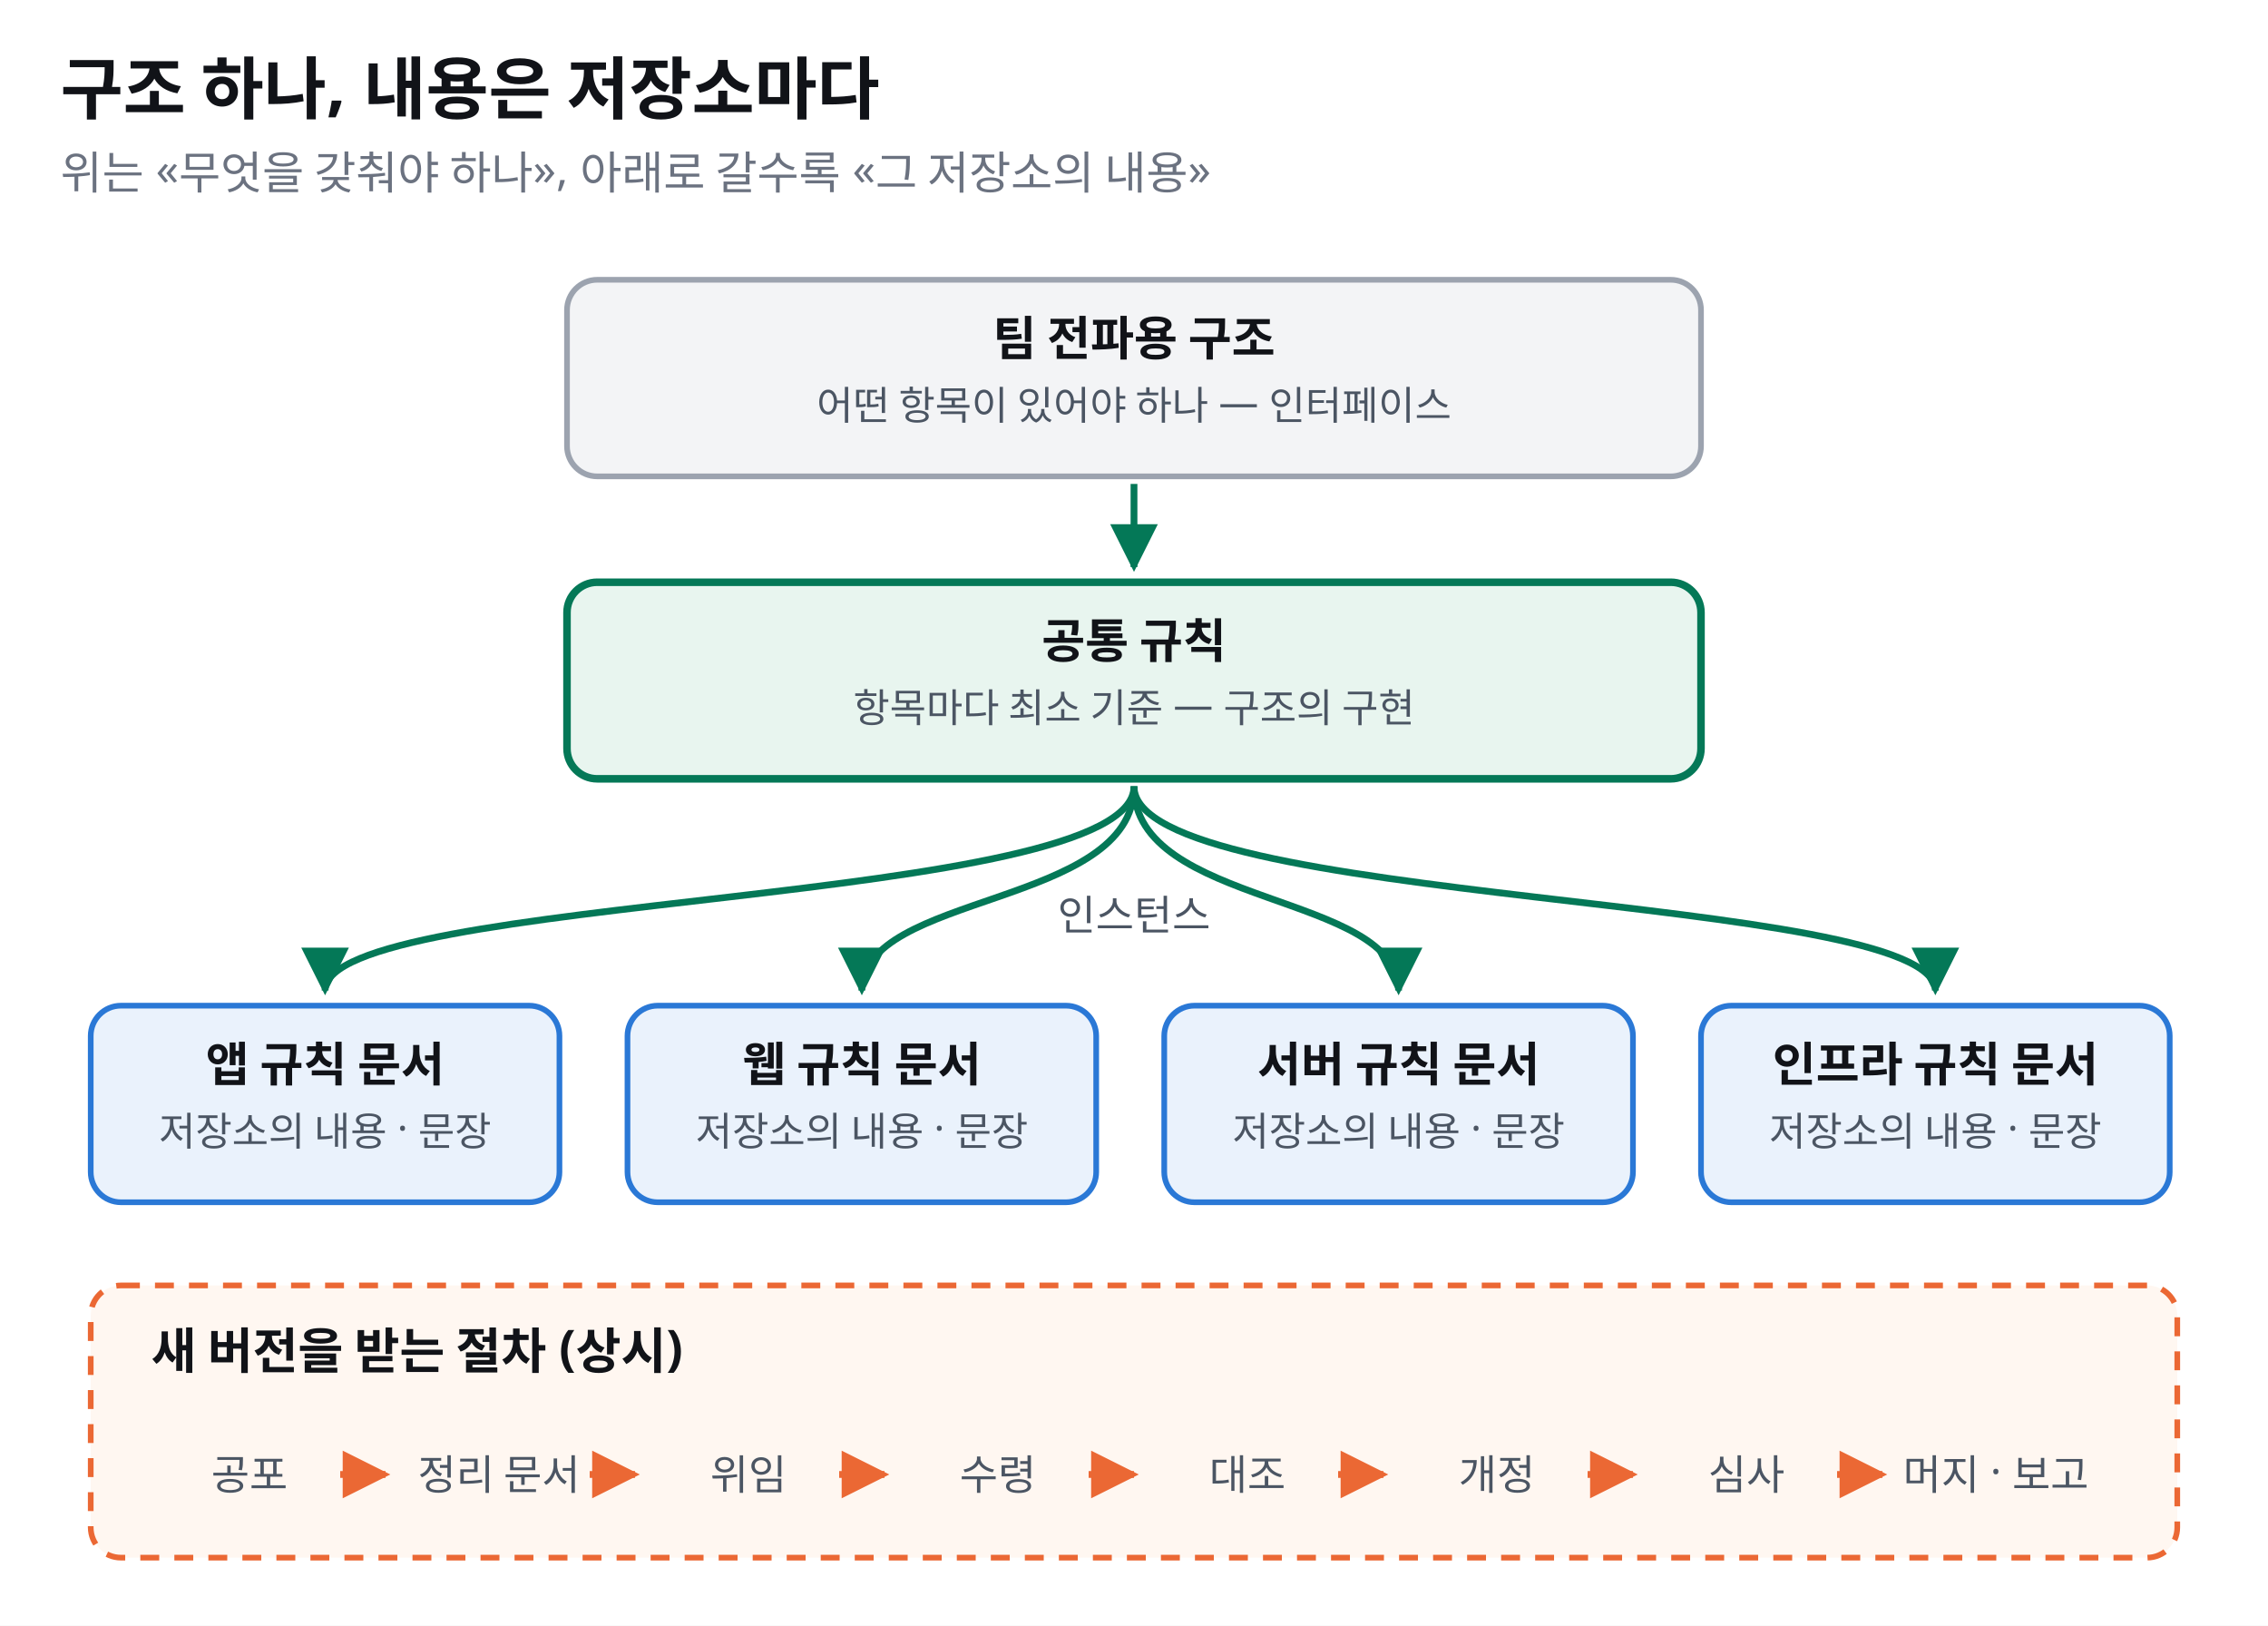
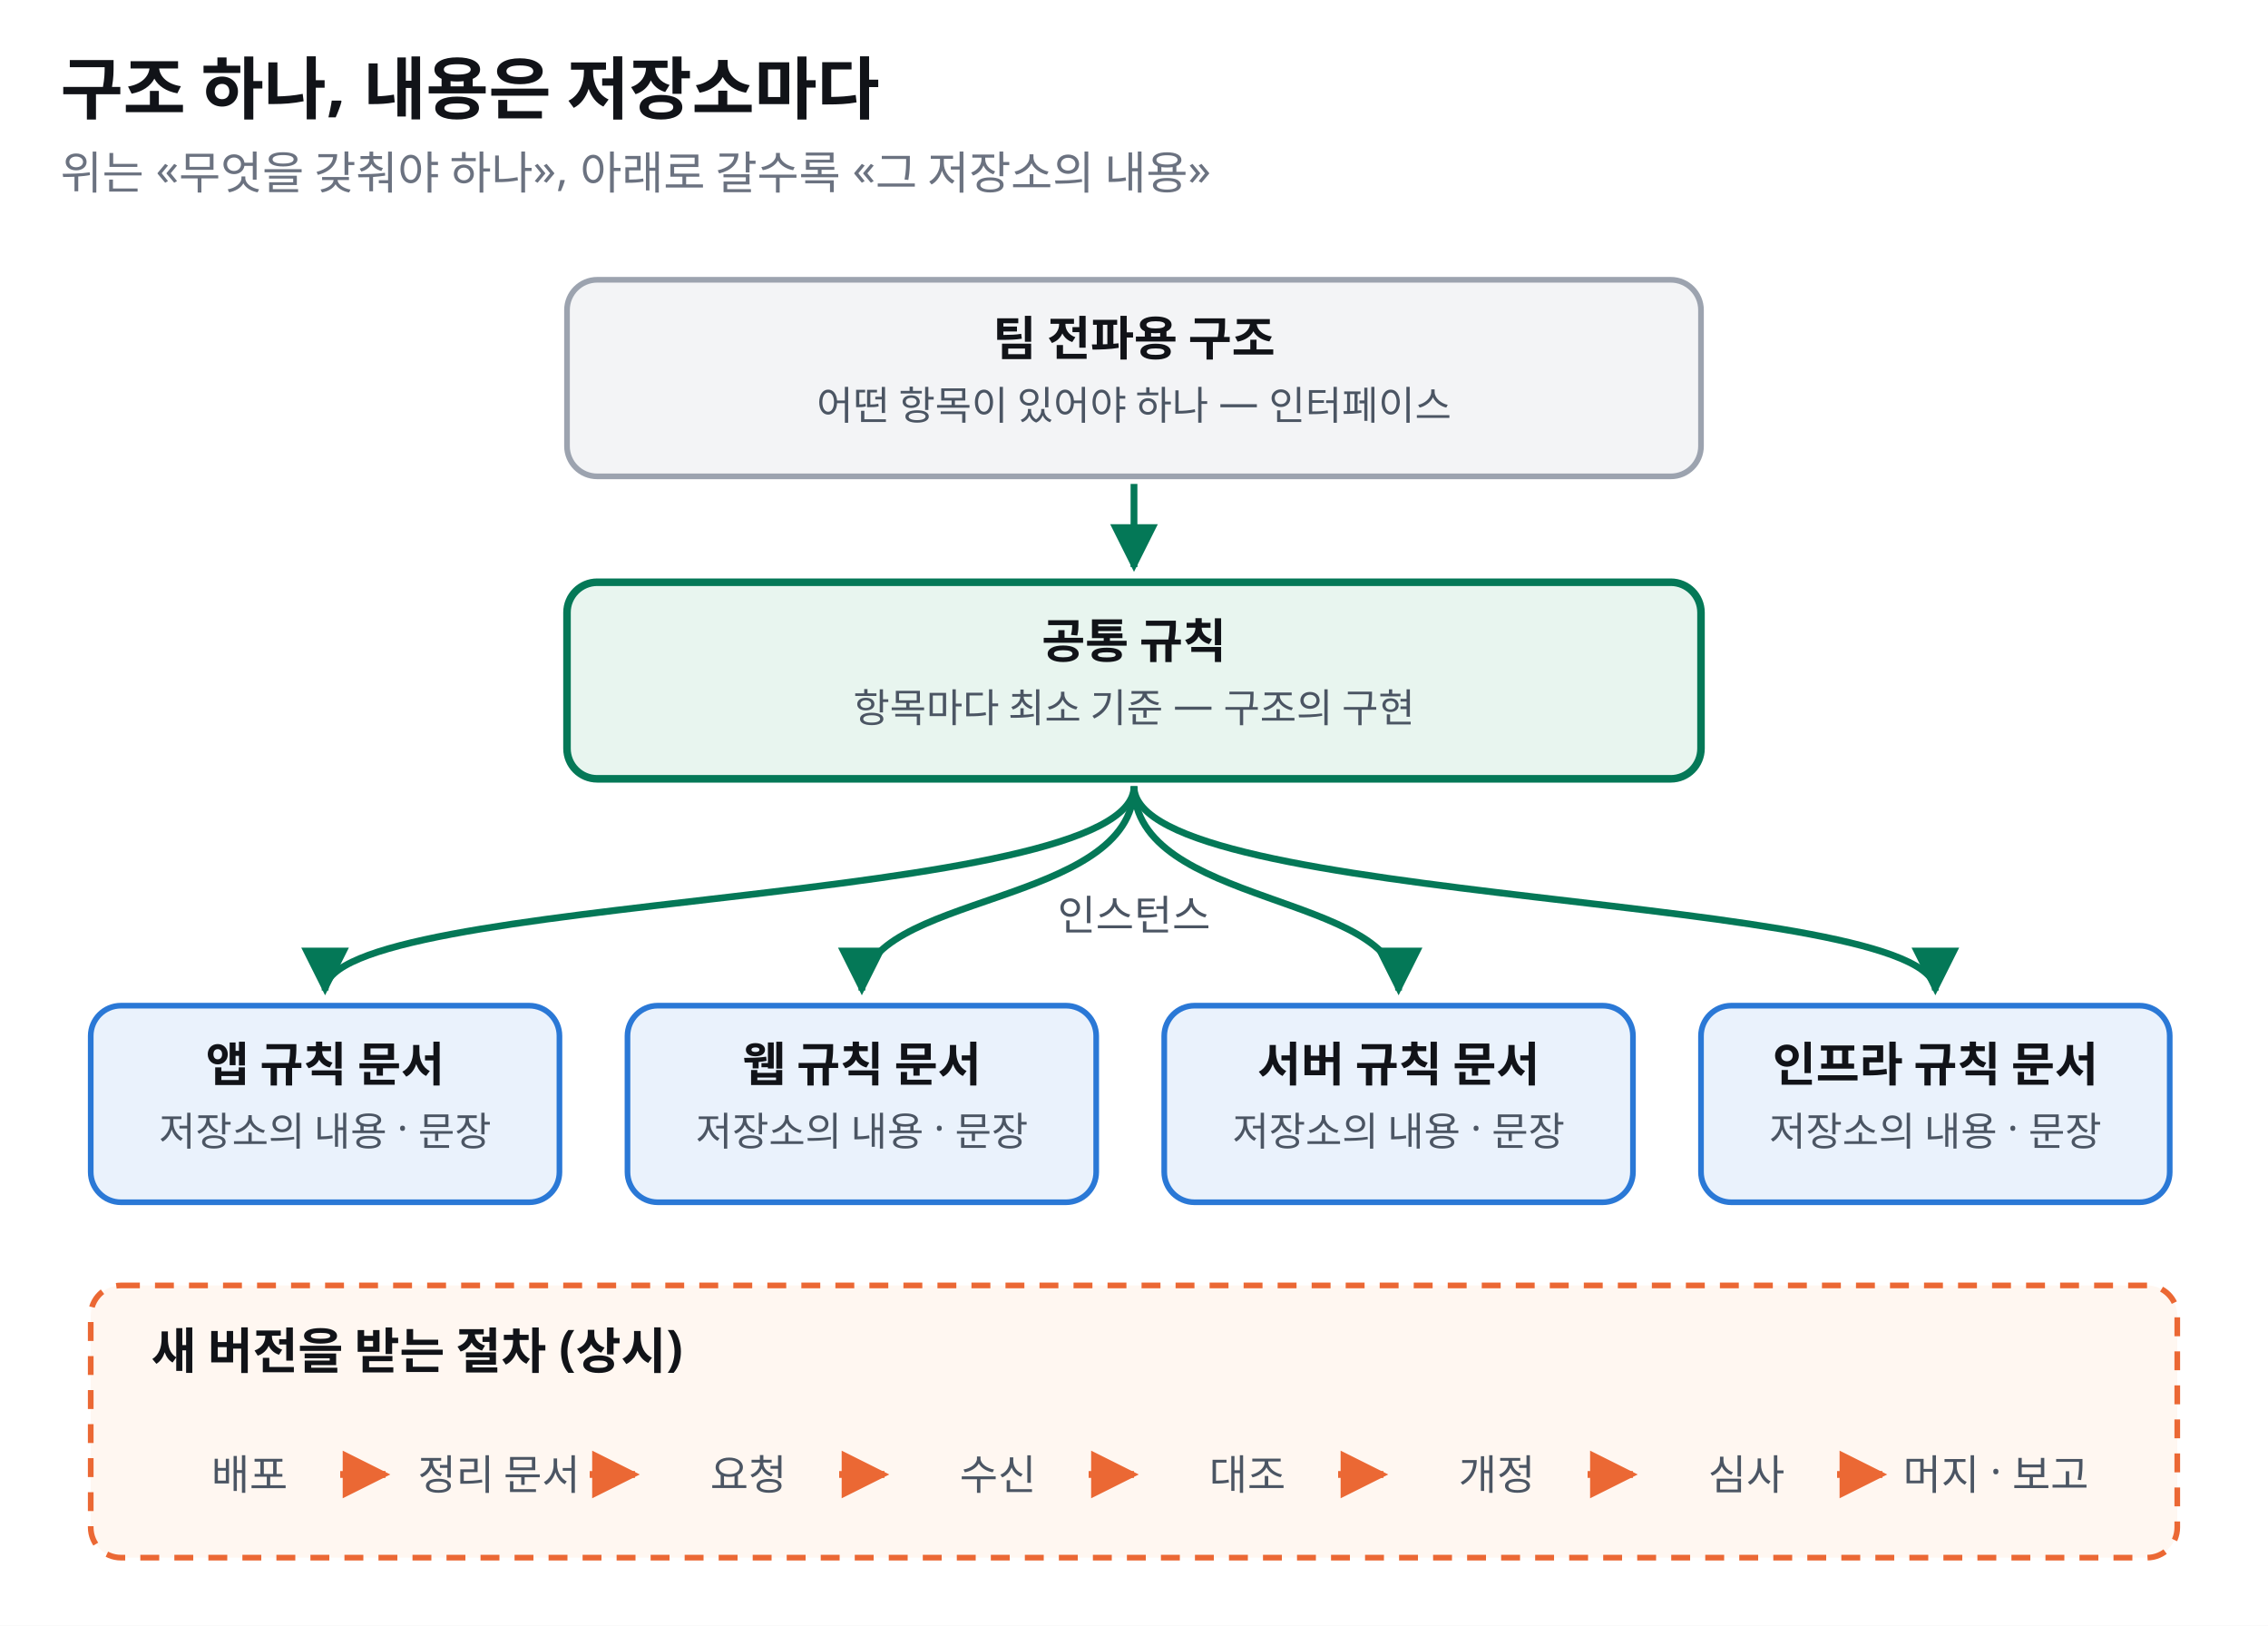
<svg xmlns="http://www.w3.org/2000/svg" viewBox="0 0 600 430" width="600" height="430" role="img" aria-labelledby="t d">
  <rect width="600" height="430" fill="#ffffff" />
  <g font-family="Pretendard, 'Apple SD Gothic Neo', 'Noto Sans KR', 'Malgun Gothic', sans-serif">
    <defs>
      <marker id="t-g" viewBox="0 0 10 10" refX="9" refY="5" markerWidth="7" markerHeight="7" orient="auto-start-reverse">
        <path d="M0,0 L10,5 L0,10 z" fill="#047857" />
      </marker>
      <marker id="t-o" viewBox="0 0 10 10" refX="9" refY="5" markerWidth="7" markerHeight="7" orient="auto-start-reverse">
        <path d="M0,0 L10,5 L0,10 z" fill="#eb6834" />
      </marker>
    </defs>
    <text x="16" y="30" font-size="18" fill="#111318" font-weight="700">구조 하나, 내용은 저장소마다</text>
    <text x="16" y="50" font-size="12" fill="#6b7280">위는 «무엇을 갖춰야 하나», 아래로 갈수록 «그 저장소의 내용»</text>
    <rect x="150" y="74" width="300" height="52" rx="8" fill="#f3f4f6" stroke="#9ca3af" stroke-width="1.5" />
    <text x="300" y="94" font-size="12.5" fill="#111318" text-anchor="middle" font-weight="700">팀 전파용 구조</text>
    <text x="300" y="111" font-size="10.5" fill="#4b5563" text-anchor="middle">어떤 항목이 있어야 하나 — 인터페이스</text>
    <line x1="300" y1="128" x2="300" y2="150" stroke="#047857" stroke-width="1.8" marker-end="url(#t-g)" />
    <rect x="150" y="154" width="300" height="52" rx="8" fill="#e8f5ef" stroke="#047857" stroke-width="2" />
    <text x="300" y="174" font-size="12.5" fill="#111318" text-anchor="middle" font-weight="700">공통 규칙</text>
    <text x="300" y="191" font-size="10.5" fill="#4b5563" text-anchor="middle">항목마다 최소 기준 — 구조의 구현</text>
    <path d="M300,208 C300,240 86,236 86,262" fill="none" stroke="#047857" stroke-width="1.8" marker-end="url(#t-g)" />
    <rect x="24" y="266" width="124" height="52" rx="8" fill="#eaf2fc" stroke="#2a78d6" stroke-width="1.5" />
    <text x="86" y="286" font-size="12.5" fill="#111318" text-anchor="middle" font-weight="700">앱 규칙 문서</text>
    <text x="86" y="303" font-size="10.5" fill="#4b5563" text-anchor="middle">저장소의 내용 · 문장</text>
    <path d="M300,208 C300,240 228,236 228,262" fill="none" stroke="#047857" stroke-width="1.8" marker-end="url(#t-g)" />
    <rect x="166" y="266" width="124" height="52" rx="8" fill="#eaf2fc" stroke="#2a78d6" stroke-width="1.5" />
    <text x="228" y="286" font-size="12.5" fill="#111318" text-anchor="middle" font-weight="700">웹 규칙 문서</text>
    <text x="228" y="303" font-size="10.5" fill="#4b5563" text-anchor="middle">저장소의 내용 · 문장</text>
    <path d="M300,208 C300,240 370,236 370,262" fill="none" stroke="#047857" stroke-width="1.8" marker-end="url(#t-g)" />
    <rect x="308" y="266" width="124" height="52" rx="8" fill="#eaf2fc" stroke="#2a78d6" stroke-width="1.5" />
    <text x="370" y="286" font-size="12.5" fill="#111318" text-anchor="middle" font-weight="700">서버 규칙 문서</text>
    <text x="370" y="303" font-size="10.5" fill="#4b5563" text-anchor="middle">저장소의 내용 · 문장</text>
    <path d="M300,208 C300,240 512,236 512,262" fill="none" stroke="#047857" stroke-width="1.8" marker-end="url(#t-g)" />
    <rect x="450" y="266" width="124" height="52" rx="8" fill="#eaf2fc" stroke="#2a78d6" stroke-width="1.5" />
    <text x="512" y="286" font-size="12.5" fill="#111318" text-anchor="middle" font-weight="700">인프라 규칙 문서</text>
    <text x="512" y="303" font-size="10.5" fill="#4b5563" text-anchor="middle">저장소의 내용 · 문장</text>
    <text x="300" y="246" font-size="11" fill="#4b5563" text-anchor="middle">인스턴스</text>
    <rect x="24" y="340" width="552" height="72" rx="8" fill="#fff7f1" stroke="#eb6834" stroke-width="1.5" stroke-dasharray="5 4" />
    <text x="40" y="362" font-size="13" fill="#111318" font-weight="700">새 버전을 받는 절차 (상시)</text>
-     <text x="66" y="394" font-size="11" fill="#4b5563" text-anchor="middle">공포</text>
+     <text x="66" y="394" font-size="11" fill="#4b5563" text-anchor="middle">배포</text>
    <line x1="90" y1="390" x2="102" y2="390" stroke="#eb6834" stroke-width="1.8" marker-end="url(#t-o)" />
    <text x="132" y="394" font-size="11" fill="#4b5563" text-anchor="middle">정리 문서</text>
    <line x1="156" y1="390" x2="168" y2="390" stroke="#eb6834" stroke-width="1.8" marker-end="url(#t-o)" />
-     <text x="198" y="394" font-size="11" fill="#4b5563" text-anchor="middle">위임</text>
+     <text x="198" y="394" font-size="11" fill="#4b5563" text-anchor="middle">요청</text>
    <line x1="222" y1="390" x2="234" y2="390" stroke="#eb6834" stroke-width="1.8" marker-end="url(#t-o)" />
-     <text x="264" y="394" font-size="11" fill="#4b5563" text-anchor="middle">수령</text>
+     <text x="264" y="394" font-size="11" fill="#4b5563" text-anchor="middle">수신</text>
    <line x1="288" y1="390" x2="300" y2="390" stroke="#eb6834" stroke-width="1.8" marker-end="url(#t-o)" />
    <text x="330" y="394" font-size="11" fill="#4b5563" text-anchor="middle">대조</text>
    <line x1="354" y1="390" x2="366" y2="390" stroke="#eb6834" stroke-width="1.8" marker-end="url(#t-o)" />
    <text x="396" y="394" font-size="11" fill="#4b5563" text-anchor="middle">개정</text>
    <line x1="420" y1="390" x2="432" y2="390" stroke="#eb6834" stroke-width="1.8" marker-end="url(#t-o)" />
    <text x="462" y="394" font-size="11" fill="#4b5563" text-anchor="middle">심사</text>
    <line x1="486" y1="390" x2="498" y2="390" stroke="#eb6834" stroke-width="1.8" marker-end="url(#t-o)" />
    <text x="528" y="394" font-size="11" fill="#4b5563" text-anchor="middle">머지 · 보고</text>
  </g>
</svg>
